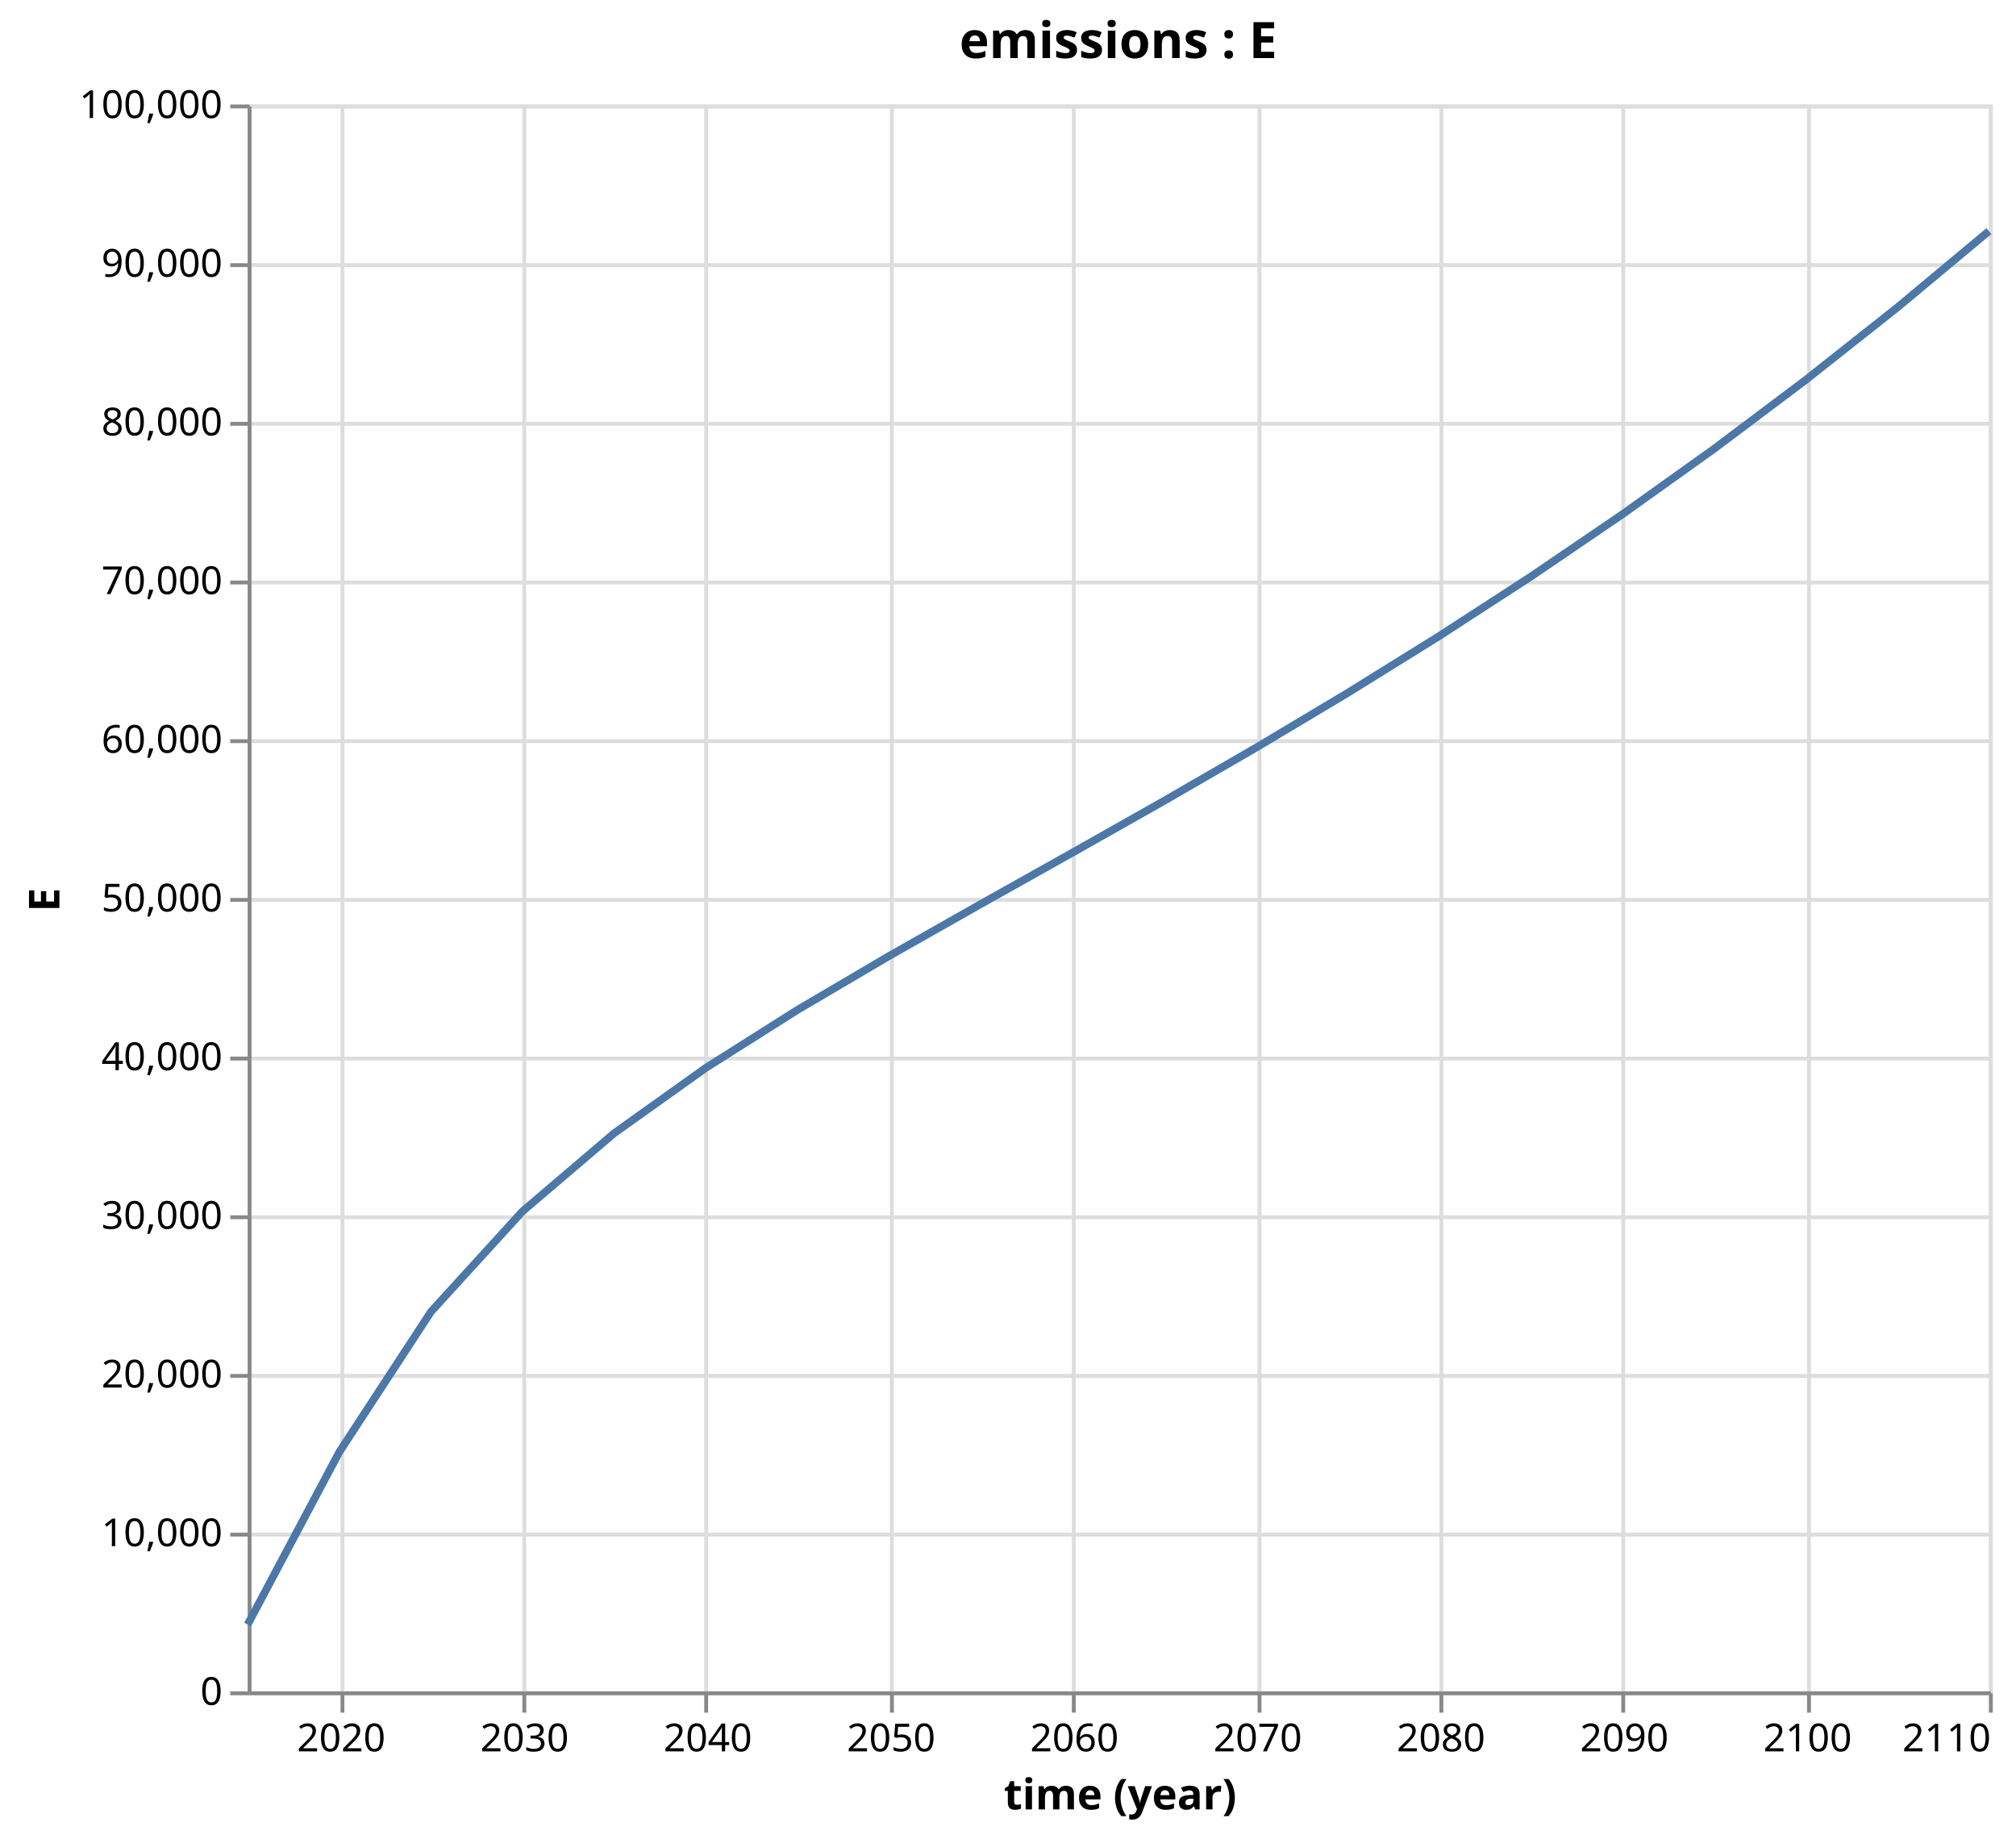
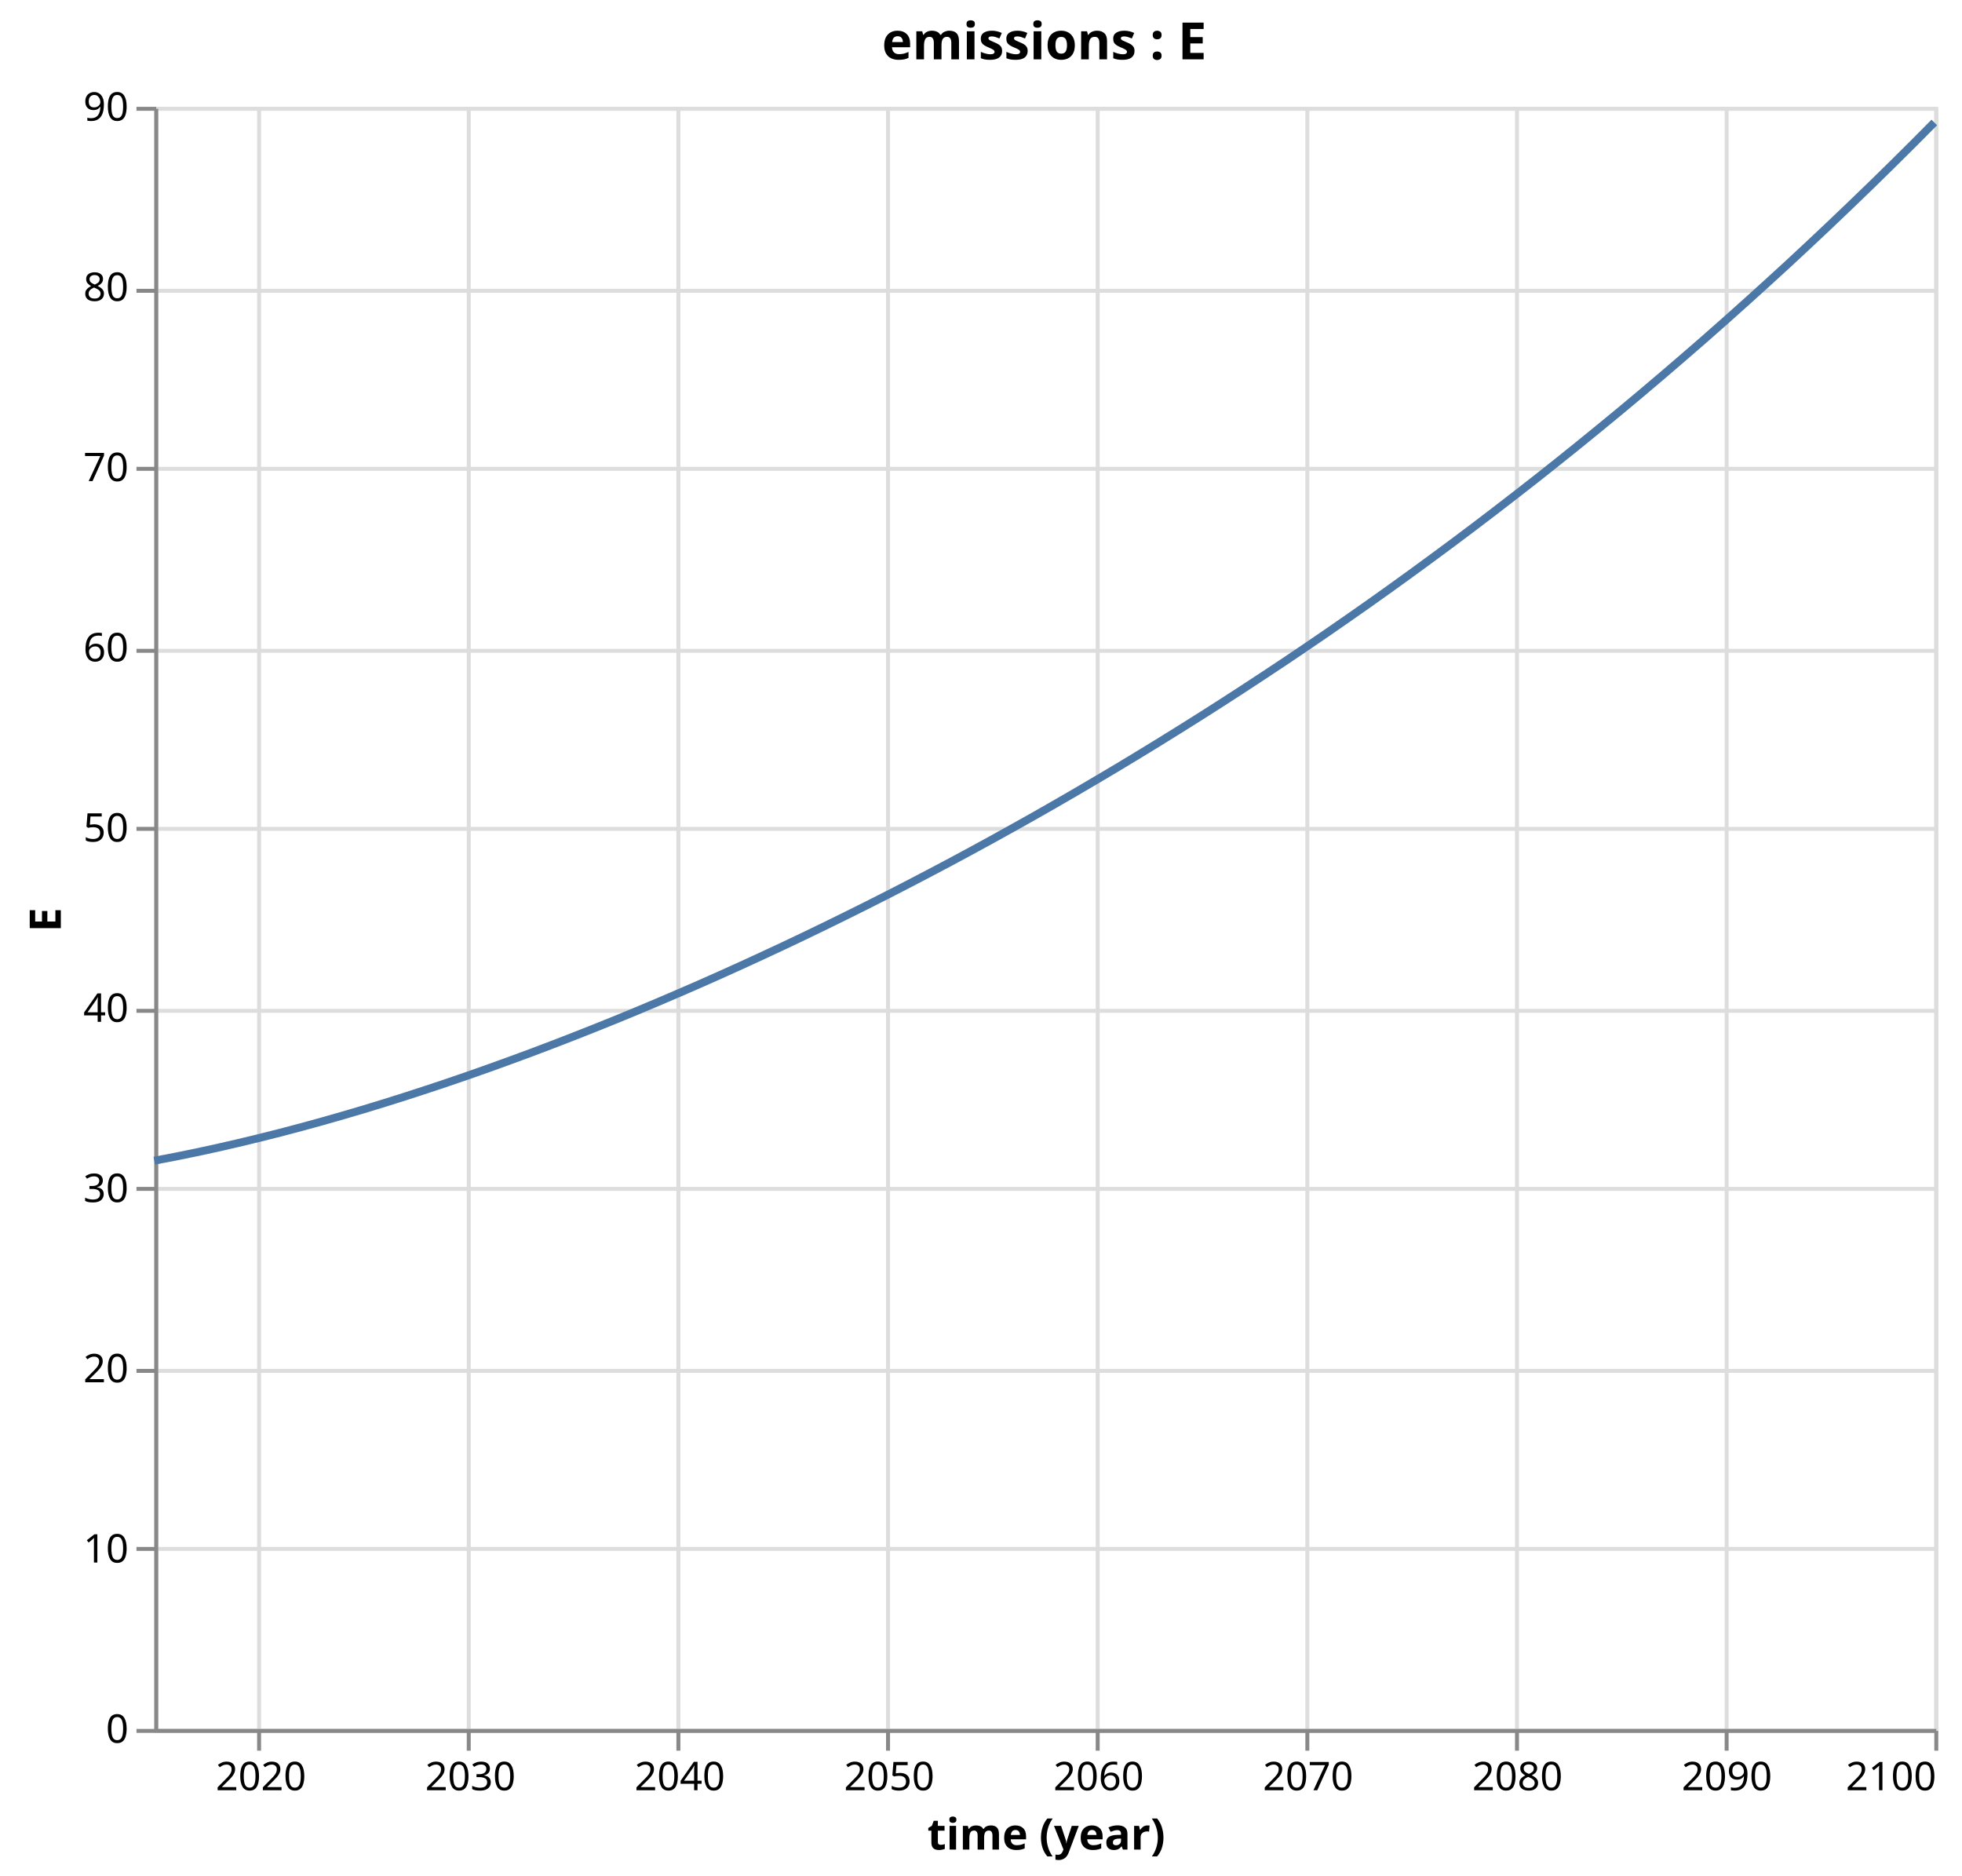
- <svg xmlns="http://www.w3.org/2000/svg" version="1.1" class="marks" width="521" height="474" viewBox="0 0 521 474" style="background-color: white;">
-   <g fill="none" stroke-miterlimit="10" transform="translate(64,27)">
+ <svg xmlns="http://www.w3.org/2000/svg" version="1.1" class="marks" width="496" height="474" viewBox="0 0 496 474" style="background-color: white;">
+   <g fill="none" stroke-miterlimit="10" transform="translate(39,27)">
    <g class="mark-group role-frame root" role="graphics-object" aria-roledescription="group mark container">
      <g transform="translate(0,0)">
        <path class="background" aria-hidden="true" d="M0.5,0.5h450v410h-450Z" fill="transparent" stroke="#ddd" />
        <g>
          <g class="mark-group role-axis" aria-hidden="true">
            <g transform="translate(0.5,410.5)">
              <path class="background" aria-hidden="true" d="M0,0h0v0h0Z" pointer-events="none" />
              <g>
                <g class="mark-rule role-axis-grid" pointer-events="none">
-                   <line transform="translate(24,-410)" x2="0" y2="410" stroke="#ddd" stroke-width="1" opacity="1" />
-                   <line transform="translate(71,-410)" x2="0" y2="410" stroke="#ddd" stroke-width="1" opacity="1" />
-                   <line transform="translate(118,-410)" x2="0" y2="410" stroke="#ddd" stroke-width="1" opacity="1" />
-                   <line transform="translate(166,-410)" x2="0" y2="410" stroke="#ddd" stroke-width="1" opacity="1" />
-                   <line transform="translate(213,-410)" x2="0" y2="410" stroke="#ddd" stroke-width="1" opacity="1" />
-                   <line transform="translate(261,-410)" x2="0" y2="410" stroke="#ddd" stroke-width="1" opacity="1" />
-                   <line transform="translate(308,-410)" x2="0" y2="410" stroke="#ddd" stroke-width="1" opacity="1" />
-                   <line transform="translate(355,-410)" x2="0" y2="410" stroke="#ddd" stroke-width="1" opacity="1" />
-                   <line transform="translate(403,-410)" x2="0" y2="410" stroke="#ddd" stroke-width="1" opacity="1" />
+                   <line transform="translate(26,-410)" x2="0" y2="410" stroke="#ddd" stroke-width="1" opacity="1" />
+                   <line transform="translate(79,-410)" x2="0" y2="410" stroke="#ddd" stroke-width="1" opacity="1" />
+                   <line transform="translate(132,-410)" x2="0" y2="410" stroke="#ddd" stroke-width="1" opacity="1" />
+                   <line transform="translate(185,-410)" x2="0" y2="410" stroke="#ddd" stroke-width="1" opacity="1" />
+                   <line transform="translate(238,-410)" x2="0" y2="410" stroke="#ddd" stroke-width="1" opacity="1" />
+                   <line transform="translate(291,-410)" x2="0" y2="410" stroke="#ddd" stroke-width="1" opacity="1" />
+                   <line transform="translate(344,-410)" x2="0" y2="410" stroke="#ddd" stroke-width="1" opacity="1" />
+                   <line transform="translate(397,-410)" x2="0" y2="410" stroke="#ddd" stroke-width="1" opacity="1" />
                  <line transform="translate(450,-410)" x2="0" y2="410" stroke="#ddd" stroke-width="1" opacity="1" />
                </g>
              </g>
              <path class="foreground" aria-hidden="true" d="" pointer-events="none" display="none" />
            </g>
          </g>
          <g class="mark-group role-axis" aria-hidden="true">
            <g transform="translate(0.5,0.5)">
              <path class="background" aria-hidden="true" d="M0,0h0v0h0Z" pointer-events="none" />
              <g>
                <g class="mark-rule role-axis-grid" pointer-events="none">
                  <line transform="translate(0,410)" x2="450" y2="0" stroke="#ddd" stroke-width="1" opacity="1" />
-                   <line transform="translate(0,369)" x2="450" y2="0" stroke="#ddd" stroke-width="1" opacity="1" />
-                   <line transform="translate(0,328)" x2="450" y2="0" stroke="#ddd" stroke-width="1" opacity="1" />
-                   <line transform="translate(0,287)" x2="450" y2="0" stroke="#ddd" stroke-width="1" opacity="1" />
-                   <line transform="translate(0,246)" x2="450" y2="0" stroke="#ddd" stroke-width="1" opacity="1" />
-                   <line transform="translate(0,205)" x2="450" y2="0" stroke="#ddd" stroke-width="1" opacity="1" />
-                   <line transform="translate(0,164)" x2="450" y2="0" stroke="#ddd" stroke-width="1" opacity="1" />
-                   <line transform="translate(0,123)" x2="450" y2="0" stroke="#ddd" stroke-width="1" opacity="1" />
-                   <line transform="translate(0,82)" x2="450" y2="0" stroke="#ddd" stroke-width="1" opacity="1" />
-                   <line transform="translate(0,41)" x2="450" y2="0" stroke="#ddd" stroke-width="1" opacity="1" />
+                   <line transform="translate(0,364)" x2="450" y2="0" stroke="#ddd" stroke-width="1" opacity="1" />
+                   <line transform="translate(0,319)" x2="450" y2="0" stroke="#ddd" stroke-width="1" opacity="1" />
+                   <line transform="translate(0,273)" x2="450" y2="0" stroke="#ddd" stroke-width="1" opacity="1" />
+                   <line transform="translate(0,228)" x2="450" y2="0" stroke="#ddd" stroke-width="1" opacity="1" />
+                   <line transform="translate(0,182)" x2="450" y2="0" stroke="#ddd" stroke-width="1" opacity="1" />
+                   <line transform="translate(0,137)" x2="450" y2="0" stroke="#ddd" stroke-width="1" opacity="1" />
+                   <line transform="translate(0,91)" x2="450" y2="0" stroke="#ddd" stroke-width="1" opacity="1" />
+                   <line transform="translate(0,46)" x2="450" y2="0" stroke="#ddd" stroke-width="1" opacity="1" />
                  <line transform="translate(0,0)" x2="450" y2="0" stroke="#ddd" stroke-width="1" opacity="1" />
                </g>
              </g>
              <path class="foreground" aria-hidden="true" d="" pointer-events="none" display="none" />
            </g>
          </g>
-           <g class="mark-group role-axis" role="graphics-symbol" aria-roledescription="axis" aria-label="X-axis titled 'time (year)' for a utc scale with values from 2015 to 2110">
+           <g class="mark-group role-axis" role="graphics-symbol" aria-roledescription="axis" aria-label="X-axis titled 'time (year)' for a utc scale with values from 2015 to 2100">
            <g transform="translate(0.5,410.5)">
              <path class="background" aria-hidden="true" d="M0,0h0v0h0Z" pointer-events="none" />
              <g>
                <g class="mark-rule role-axis-tick" pointer-events="none">
-                   <line transform="translate(24,0)" x2="0" y2="5" stroke="#888" stroke-width="1" opacity="1" />
-                   <line transform="translate(71,0)" x2="0" y2="5" stroke="#888" stroke-width="1" opacity="1" />
-                   <line transform="translate(118,0)" x2="0" y2="5" stroke="#888" stroke-width="1" opacity="1" />
-                   <line transform="translate(166,0)" x2="0" y2="5" stroke="#888" stroke-width="1" opacity="1" />
-                   <line transform="translate(213,0)" x2="0" y2="5" stroke="#888" stroke-width="1" opacity="1" />
-                   <line transform="translate(261,0)" x2="0" y2="5" stroke="#888" stroke-width="1" opacity="1" />
-                   <line transform="translate(308,0)" x2="0" y2="5" stroke="#888" stroke-width="1" opacity="1" />
-                   <line transform="translate(355,0)" x2="0" y2="5" stroke="#888" stroke-width="1" opacity="1" />
-                   <line transform="translate(403,0)" x2="0" y2="5" stroke="#888" stroke-width="1" opacity="1" />
+                   <line transform="translate(26,0)" x2="0" y2="5" stroke="#888" stroke-width="1" opacity="1" />
+                   <line transform="translate(79,0)" x2="0" y2="5" stroke="#888" stroke-width="1" opacity="1" />
+                   <line transform="translate(132,0)" x2="0" y2="5" stroke="#888" stroke-width="1" opacity="1" />
+                   <line transform="translate(185,0)" x2="0" y2="5" stroke="#888" stroke-width="1" opacity="1" />
+                   <line transform="translate(238,0)" x2="0" y2="5" stroke="#888" stroke-width="1" opacity="1" />
+                   <line transform="translate(291,0)" x2="0" y2="5" stroke="#888" stroke-width="1" opacity="1" />
+                   <line transform="translate(344,0)" x2="0" y2="5" stroke="#888" stroke-width="1" opacity="1" />
+                   <line transform="translate(397,0)" x2="0" y2="5" stroke="#888" stroke-width="1" opacity="1" />
                  <line transform="translate(450,0)" x2="0" y2="5" stroke="#888" stroke-width="1" opacity="1" />
                </g>
                <g class="mark-text role-axis-label" pointer-events="none">
-                   <text text-anchor="middle" transform="translate(23.68148,15)" font-family="sans-serif" font-size="10px" fill="#000" opacity="1">2020</text>
-                   <text text-anchor="middle" transform="translate(71.05741,15)" font-family="sans-serif" font-size="10px" fill="#000" opacity="1">2030</text>
-                   <text text-anchor="middle" transform="translate(118.4204,15)" font-family="sans-serif" font-size="10px" fill="#000" opacity="1">2040</text>
-                   <text text-anchor="middle" transform="translate(165.7963,15)" font-family="sans-serif" font-size="10px" fill="#000" opacity="1">2050</text>
-                   <text text-anchor="middle" transform="translate(213.1593,15)" font-family="sans-serif" font-size="10px" fill="#000" opacity="1">2060</text>
-                   <text text-anchor="middle" transform="translate(260.5352,15)" font-family="sans-serif" font-size="10px" fill="#000" opacity="1">2070</text>
-                   <text text-anchor="middle" transform="translate(307.8981,15)" font-family="sans-serif" font-size="10px" fill="#000" opacity="1">2080</text>
-                   <text text-anchor="middle" transform="translate(355.2741,15)" font-family="sans-serif" font-size="10px" fill="#000" opacity="1">2090</text>
-                   <text text-anchor="middle" transform="translate(402.637,15)" font-family="sans-serif" font-size="10px" fill="#000" opacity="1">2100</text>
-                   <text text-anchor="end" transform="translate(450,15)" font-family="sans-serif" font-size="10px" fill="#000" opacity="1">2110</text>
+                   <text text-anchor="middle" transform="translate(26.46718,15)" font-family="sans-serif" font-size="10px" fill="#000" opacity="1">2020</text>
+                   <text text-anchor="middle" transform="translate(79.41603,15)" font-family="sans-serif" font-size="10px" fill="#000" opacity="1">2030</text>
+                   <text text-anchor="middle" transform="translate(132.3504,15)" font-family="sans-serif" font-size="10px" fill="#000" opacity="1">2040</text>
+                   <text text-anchor="middle" transform="translate(185.2992,15)" font-family="sans-serif" font-size="10px" fill="#000" opacity="1">2050</text>
+                   <text text-anchor="middle" transform="translate(238.2336,15)" font-family="sans-serif" font-size="10px" fill="#000" opacity="1">2060</text>
+                   <text text-anchor="middle" transform="translate(291.1824,15)" font-family="sans-serif" font-size="10px" fill="#000" opacity="1">2070</text>
+                   <text text-anchor="middle" transform="translate(344.1168,15)" font-family="sans-serif" font-size="10px" fill="#000" opacity="1">2080</text>
+                   <text text-anchor="middle" transform="translate(397.0656,15)" font-family="sans-serif" font-size="10px" fill="#000" opacity="1">2090</text>
+                   <text text-anchor="end" transform="translate(450,15)" font-family="sans-serif" font-size="10px" fill="#000" opacity="1">2100</text>
                </g>
                <g class="mark-rule role-axis-domain" pointer-events="none">
                  <line transform="translate(0,0)" x2="450" y2="0" stroke="#888" stroke-width="1" opacity="1" />
                </g>
                <g class="mark-text role-axis-title" pointer-events="none">
                  <text text-anchor="middle" transform="translate(225,30)" font-family="sans-serif" font-size="11px" font-weight="bold" fill="#000" opacity="1">time (year)</text>
                </g>
              </g>
              <path class="foreground" aria-hidden="true" d="" pointer-events="none" display="none" />
            </g>
          </g>
-           <g class="mark-group role-axis" role="graphics-symbol" aria-roledescription="axis" aria-label="Y-axis titled 'E' for a linear scale with values from 0 to 100,000">
+           <g class="mark-group role-axis" role="graphics-symbol" aria-roledescription="axis" aria-label="Y-axis titled 'E' for a linear scale with values from 0 to 90">
            <g transform="translate(0.5,0.5)">
              <path class="background" aria-hidden="true" d="M0,0h0v0h0Z" pointer-events="none" />
              <g>
                <g class="mark-rule role-axis-tick" pointer-events="none">
                  <line transform="translate(0,410)" x2="-5" y2="0" stroke="#888" stroke-width="1" opacity="1" />
-                   <line transform="translate(0,369)" x2="-5" y2="0" stroke="#888" stroke-width="1" opacity="1" />
-                   <line transform="translate(0,328)" x2="-5" y2="0" stroke="#888" stroke-width="1" opacity="1" />
-                   <line transform="translate(0,287)" x2="-5" y2="0" stroke="#888" stroke-width="1" opacity="1" />
-                   <line transform="translate(0,246)" x2="-5" y2="0" stroke="#888" stroke-width="1" opacity="1" />
-                   <line transform="translate(0,205)" x2="-5" y2="0" stroke="#888" stroke-width="1" opacity="1" />
-                   <line transform="translate(0,164)" x2="-5" y2="0" stroke="#888" stroke-width="1" opacity="1" />
-                   <line transform="translate(0,123)" x2="-5" y2="0" stroke="#888" stroke-width="1" opacity="1" />
-                   <line transform="translate(0,82)" x2="-5" y2="0" stroke="#888" stroke-width="1" opacity="1" />
-                   <line transform="translate(0,41)" x2="-5" y2="0" stroke="#888" stroke-width="1" opacity="1" />
+                   <line transform="translate(0,364)" x2="-5" y2="0" stroke="#888" stroke-width="1" opacity="1" />
+                   <line transform="translate(0,319)" x2="-5" y2="0" stroke="#888" stroke-width="1" opacity="1" />
+                   <line transform="translate(0,273)" x2="-5" y2="0" stroke="#888" stroke-width="1" opacity="1" />
+                   <line transform="translate(0,228)" x2="-5" y2="0" stroke="#888" stroke-width="1" opacity="1" />
+                   <line transform="translate(0,182)" x2="-5" y2="0" stroke="#888" stroke-width="1" opacity="1" />
+                   <line transform="translate(0,137)" x2="-5" y2="0" stroke="#888" stroke-width="1" opacity="1" />
+                   <line transform="translate(0,91)" x2="-5" y2="0" stroke="#888" stroke-width="1" opacity="1" />
+                   <line transform="translate(0,46)" x2="-5" y2="0" stroke="#888" stroke-width="1" opacity="1" />
                  <line transform="translate(0,0)" x2="-5" y2="0" stroke="#888" stroke-width="1" opacity="1" />
                </g>
                <g class="mark-text role-axis-label" pointer-events="none">
                  <text text-anchor="end" transform="translate(-7,413)" font-family="sans-serif" font-size="10px" fill="#000" opacity="1">0</text>
-                   <text text-anchor="end" transform="translate(-7,372)" font-family="sans-serif" font-size="10px" fill="#000" opacity="1">10,000</text>
-                   <text text-anchor="end" transform="translate(-7,331)" font-family="sans-serif" font-size="10px" fill="#000" opacity="1">20,000</text>
-                   <text text-anchor="end" transform="translate(-7,290)" font-family="sans-serif" font-size="10px" fill="#000" opacity="1">30,000</text>
-                   <text text-anchor="end" transform="translate(-7,249)" font-family="sans-serif" font-size="10px" fill="#000" opacity="1">40,000</text>
-                   <text text-anchor="end" transform="translate(-7,208)" font-family="sans-serif" font-size="10px" fill="#000" opacity="1">50,000</text>
-                   <text text-anchor="end" transform="translate(-7,167)" font-family="sans-serif" font-size="10px" fill="#000" opacity="1">60,000</text>
-                   <text text-anchor="end" transform="translate(-7,126)" font-family="sans-serif" font-size="10px" fill="#000" opacity="1">70,000</text>
-                   <text text-anchor="end" transform="translate(-7,85)" font-family="sans-serif" font-size="10px" fill="#000" opacity="1">80,000</text>
-                   <text text-anchor="end" transform="translate(-7,44)" font-family="sans-serif" font-size="10px" fill="#000" opacity="1">90,000</text>
-                   <text text-anchor="end" transform="translate(-7,3)" font-family="sans-serif" font-size="10px" fill="#000" opacity="1">100,000</text>
+                   <text text-anchor="end" transform="translate(-7,367.4444)" font-family="sans-serif" font-size="10px" fill="#000" opacity="1">10</text>
+                   <text text-anchor="end" transform="translate(-7,321.8889)" font-family="sans-serif" font-size="10px" fill="#000" opacity="1">20</text>
+                   <text text-anchor="end" transform="translate(-7,276.3333)" font-family="sans-serif" font-size="10px" fill="#000" opacity="1">30</text>
+                   <text text-anchor="end" transform="translate(-7,230.7778)" font-family="sans-serif" font-size="10px" fill="#000" opacity="1">40</text>
+                   <text text-anchor="end" transform="translate(-7,185.2222)" font-family="sans-serif" font-size="10px" fill="#000" opacity="1">50</text>
+                   <text text-anchor="end" transform="translate(-7,139.6667)" font-family="sans-serif" font-size="10px" fill="#000" opacity="1">60</text>
+                   <text text-anchor="end" transform="translate(-7,94.11111)" font-family="sans-serif" font-size="10px" fill="#000" opacity="1">70</text>
+                   <text text-anchor="end" transform="translate(-7,48.55556)" font-family="sans-serif" font-size="10px" fill="#000" opacity="1">80</text>
+                   <text text-anchor="end" transform="translate(-7,3)" font-family="sans-serif" font-size="10px" fill="#000" opacity="1">90</text>
                </g>
                <g class="mark-rule role-axis-domain" pointer-events="none">
                  <line transform="translate(0,410)" x2="0" y2="-410" stroke="#888" stroke-width="1" opacity="1" />
                </g>
                <g class="mark-text role-axis-title" pointer-events="none">
-                   <text text-anchor="middle" transform="translate(-47.14746,205) rotate(-90) translate(0,-2)" font-family="sans-serif" font-size="11px" font-weight="bold" fill="#000" opacity="1">E</text>
+                   <text text-anchor="middle" transform="translate(-22.12305,205) rotate(-90) translate(0,-2)" font-family="sans-serif" font-size="11px" font-weight="bold" fill="#000" opacity="1">E</text>
                </g>
              </g>
              <path class="foreground" aria-hidden="true" d="" pointer-events="none" display="none" />
            </g>
          </g>
          <g class="mark-line role-mark marks" role="graphics-object" aria-roledescription="line mark container">
-             <path aria-label="time (year): 2015; E: 4211.09059106" role="graphics-symbol" aria-roledescription="line mark" d="M0,392.735L23.681,348.174L47.376,311.918L71.057,285.951L94.739,265.78L118.42,248.899L142.115,233.915L165.796,219.986L189.478,206.569L213.159,193.297L236.854,179.909L260.535,166.216L284.217,152.071L307.898,137.363L331.593,121.996L355.274,105.89L378.956,88.974L402.637,71.181L426.319,52.447L450,32.709" stroke="#4c78a8" stroke-width="2" />
+             <path aria-label="time (year): 2015; E: 31.5270604267" role="graphics-symbol" aria-roledescription="line mark" d="M0,266.377L5.291,265.364L10.596,264.282L15.886,263.134L21.177,261.921L26.467,260.646L31.772,259.31L37.063,257.914L42.353,256.462L47.644,254.953L52.949,253.39L58.239,251.773L63.53,250.105L68.82,248.386L74.125,246.618L79.416,244.801L84.707,242.936L89.997,241.024L95.302,239.067L100.593,237.064L105.883,235.017L111.174,232.926L116.479,230.791L121.769,228.613L127.06,226.392L132.35,224.129L137.655,221.824L142.946,219.477L148.236,217.088L153.527,214.658L158.832,212.186L164.123,209.673L169.413,207.119L174.704,204.523L180.009,201.886L185.299,199.208L190.59,196.488L195.88,193.726L201.185,190.922L206.476,188.076L211.766,185.188L217.057,182.257L222.362,179.283L227.653,176.266L232.943,173.205L238.234,170.101L243.539,166.952L248.829,163.759L254.12,160.521L259.41,157.237L264.715,153.907L270.006,150.531L275.296,147.108L280.587,143.638L285.892,140.12L291.182,136.554L296.473,132.939L301.764,129.274L307.069,125.559L312.359,121.794L317.65,117.978L322.94,114.11L328.245,110.189L333.536,106.216L338.826,102.189L344.117,98.107L349.422,93.971L354.712,89.779L360.003,85.53L365.293,81.225L370.598,76.861L375.889,72.44L381.18,67.959L386.47,63.417L391.775,58.816L397.066,54.152L402.356,49.426L407.647,44.637L412.952,39.785L418.242,34.867L423.533,29.884L428.823,24.834L434.128,19.717L439.419,14.531L444.709,9.277L450,3.952" stroke="#4c78a8" stroke-width="2" />
          </g>
          <g class="mark-group role-title">
            <g transform="translate(225,-22)">
              <path class="background" aria-hidden="true" d="M0,0h0v0h0Z" pointer-events="none" />
              <g>
                <g class="mark-text role-title-text" role="graphics-symbol" aria-roledescription="title" aria-label="Title text 'emissions : E'" pointer-events="none">
                  <text text-anchor="middle" transform="translate(0,10)" font-family="sans-serif" font-size="13px" font-weight="bold" fill="#000" opacity="1">emissions : E</text>
                </g>
              </g>
              <path class="foreground" aria-hidden="true" d="" pointer-events="none" display="none" />
            </g>
          </g>
        </g>
        <path class="foreground" aria-hidden="true" d="" display="none" />
      </g>
    </g>
  </g>
</svg>
